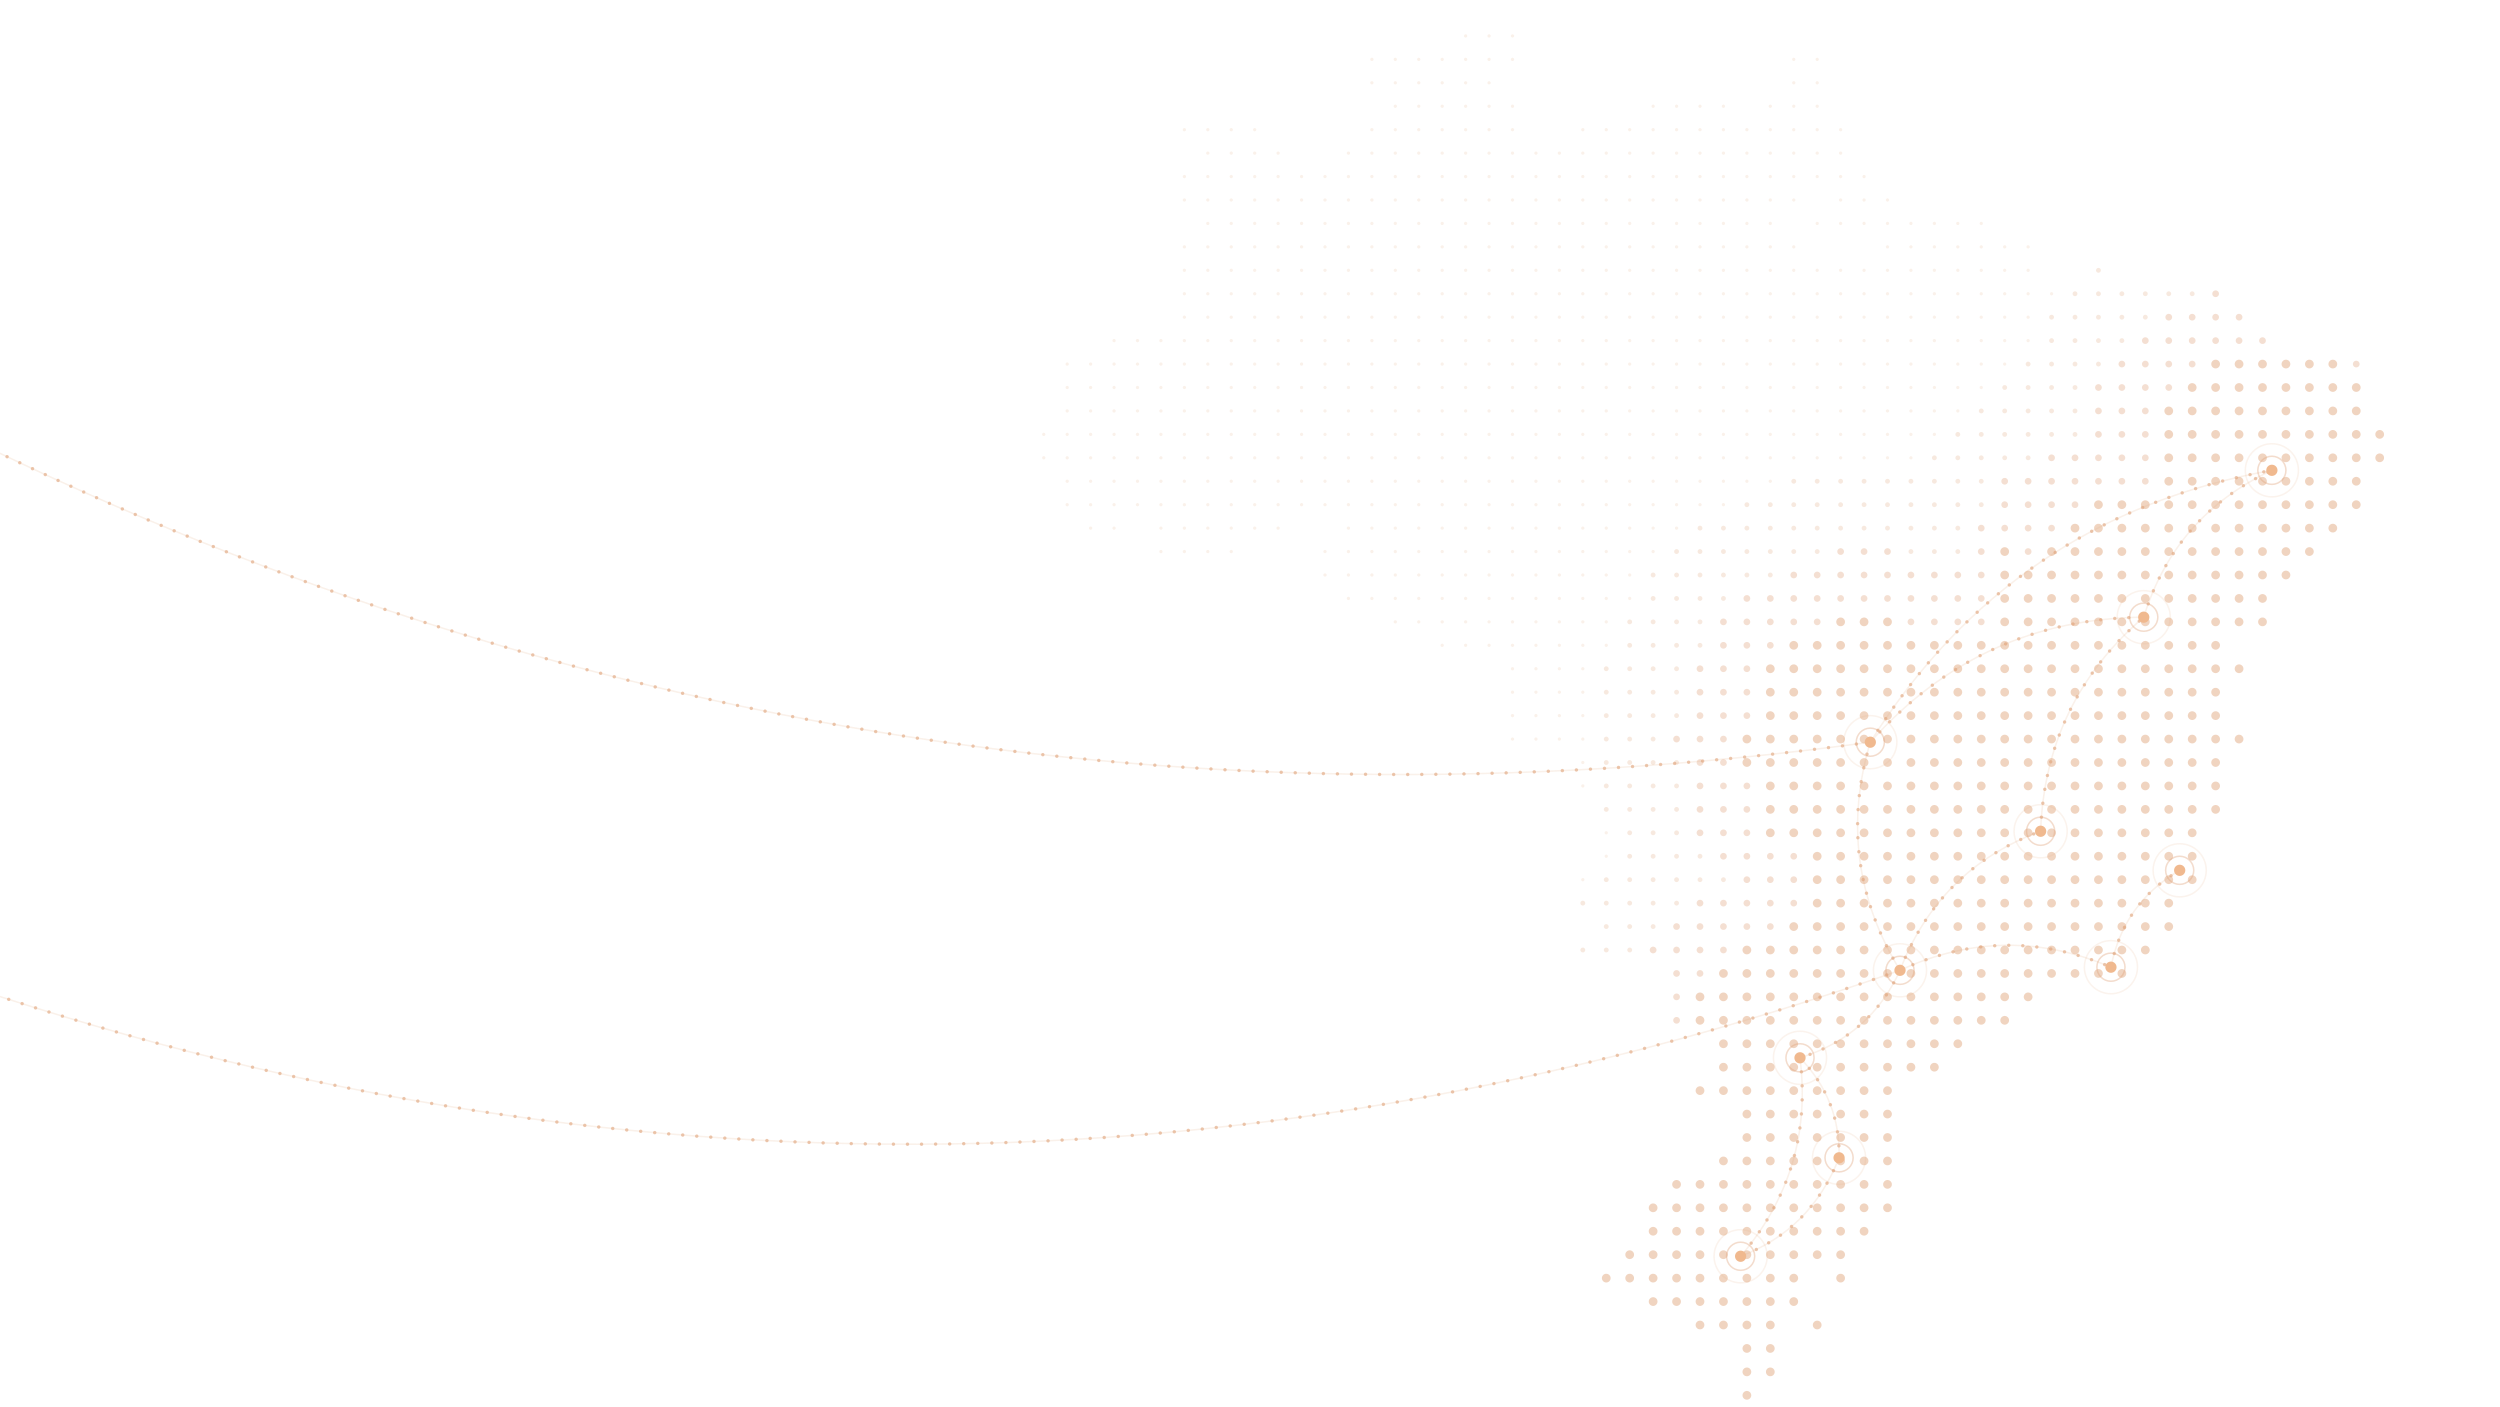
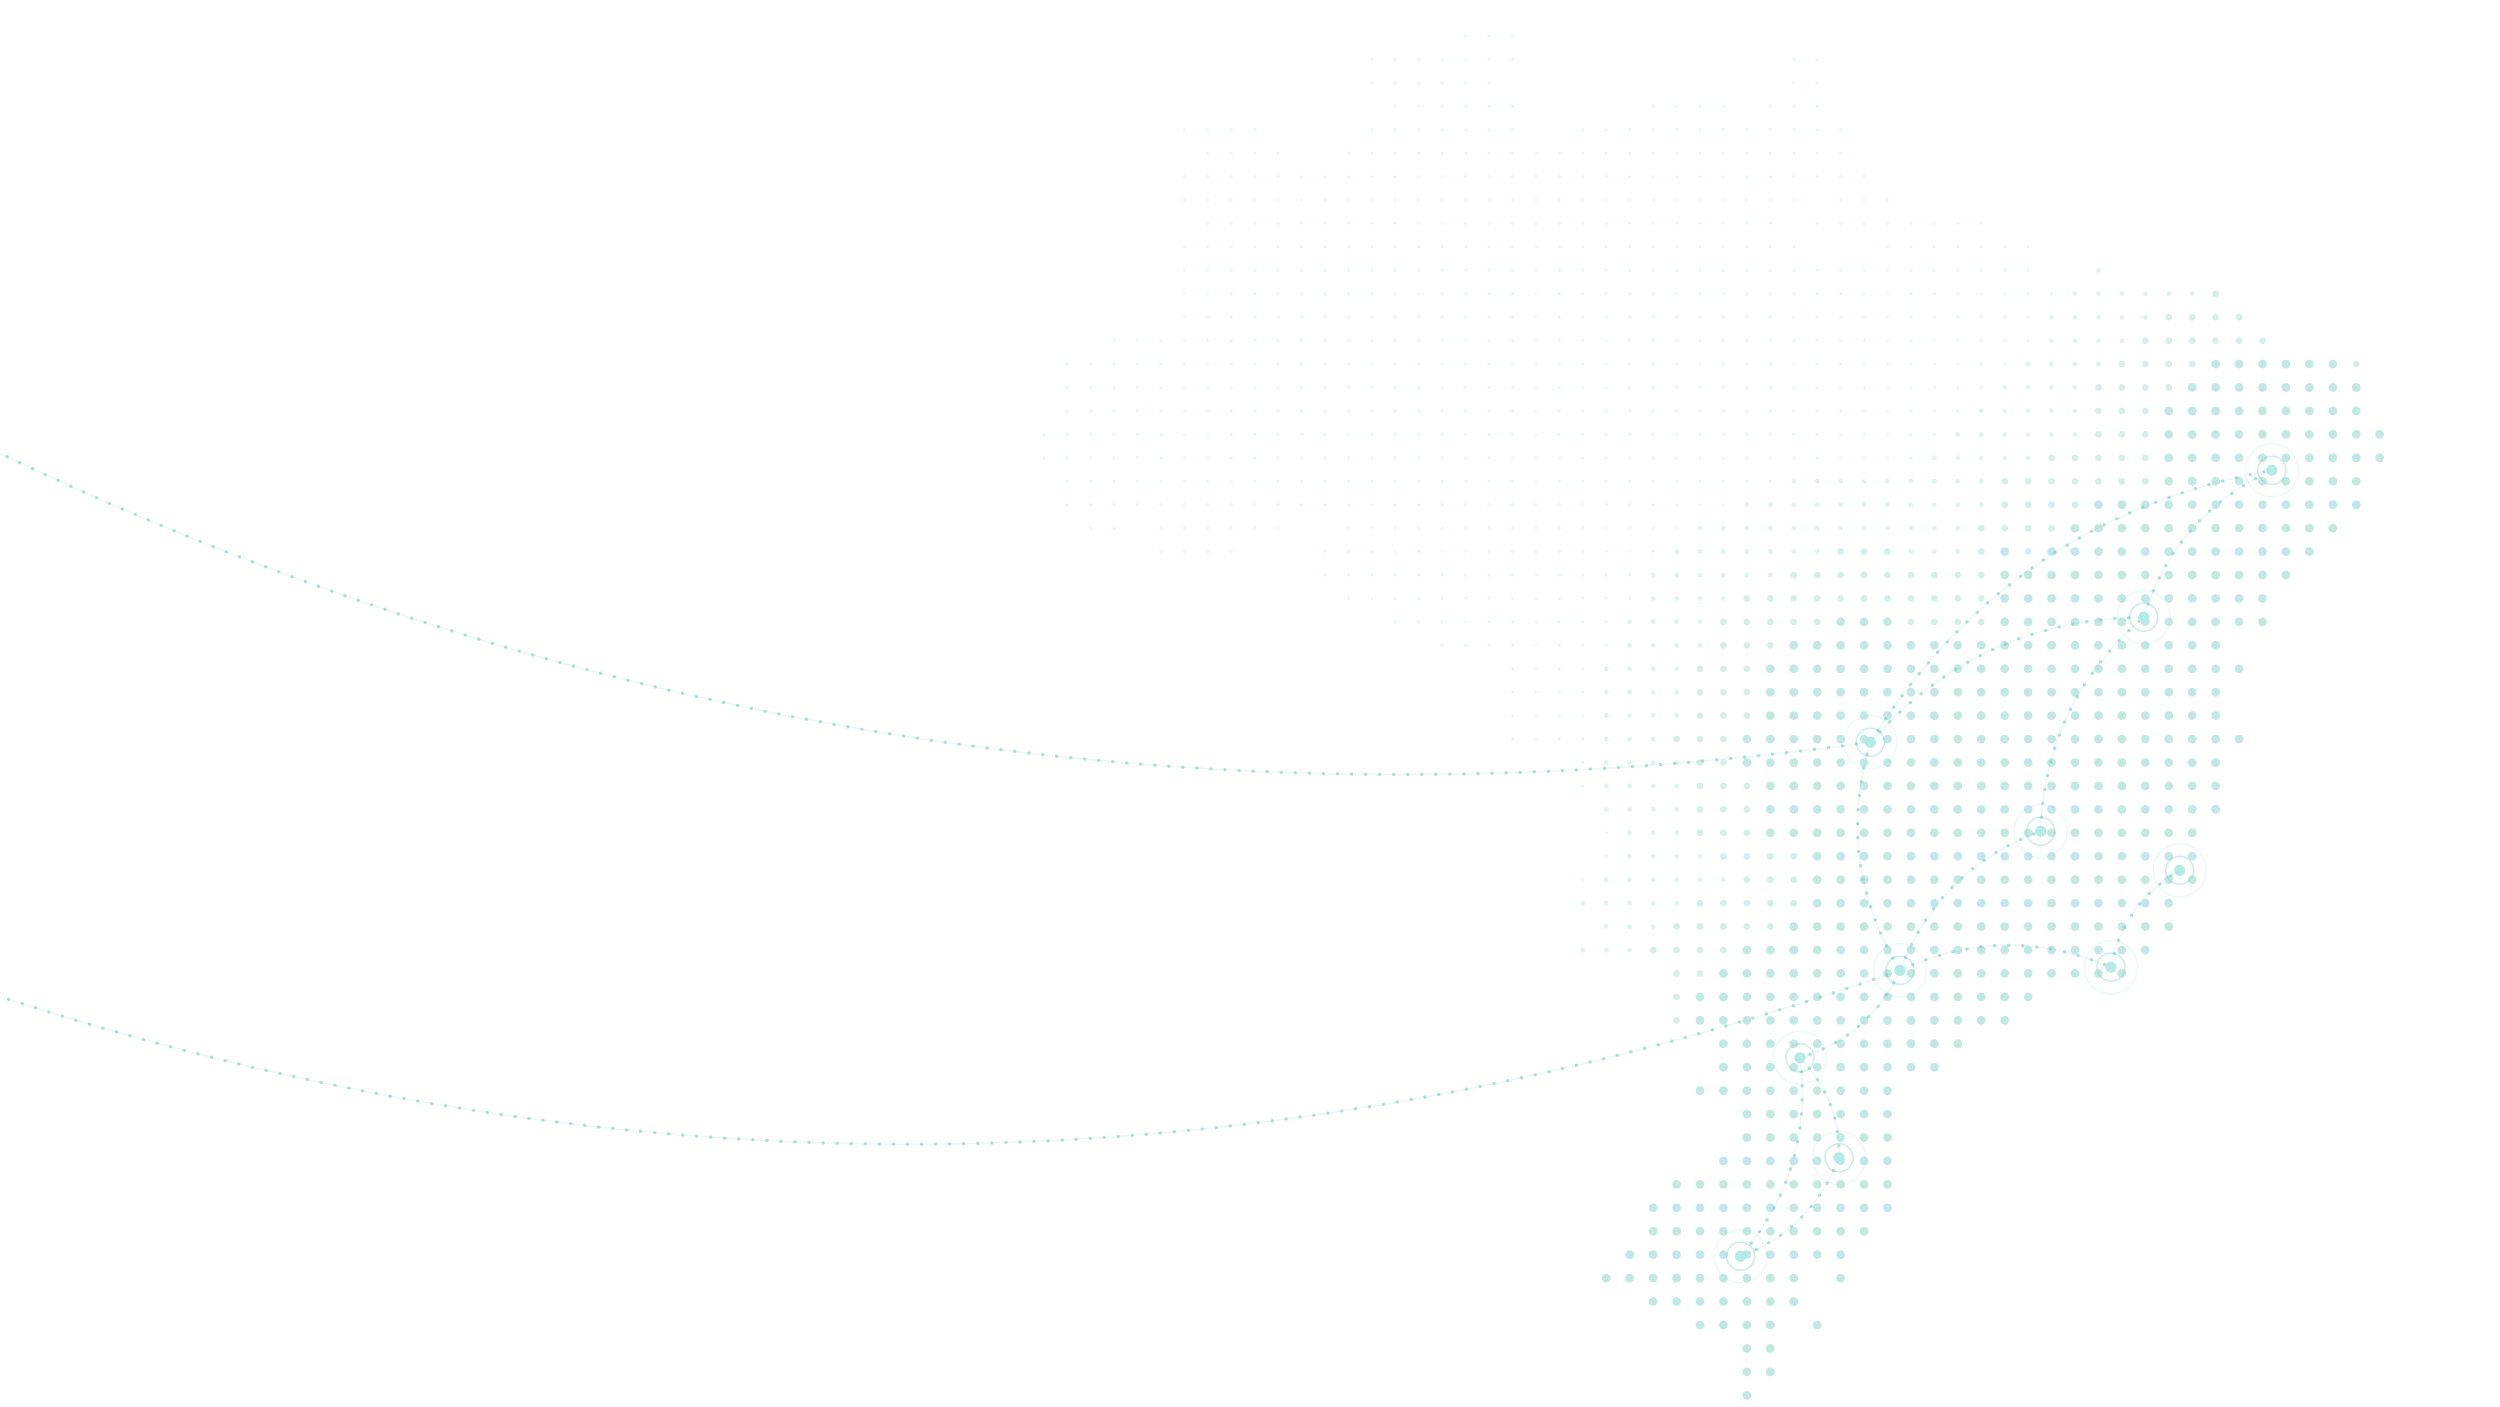
- <svg xmlns="http://www.w3.org/2000/svg" viewBox="0 0 1600 900" preserveAspectRatio="xMidYMid slice" fill="none" stroke="#E0A47C" stroke-linecap="round">
+ <svg xmlns="http://www.w3.org/2000/svg" viewBox="0 0 1600 900" preserveAspectRatio="xMidYMid slice" fill="none" stroke="#7FCFC6" stroke-linecap="round">
  <path stroke-width="2.1" stroke-opacity="0.16" d="M938 23h0M953 23h0M968 23h0M878 38h0M893 38h0M908 38h0M923 38h0M938 38h0M953 38h0M968 38h0M1148 38h0M1163 38h0M878 53h0M893 53h0M908 53h0M923 53h0M938 53h0M953 53h0M1148 53h0M1163 53h0M893 68h0M908 68h0M923 68h0M938 68h0M953 68h0M968 68h0M1058 68h0M1073 68h0M1088 68h0M1103 68h0M1133 68h0M1148 68h0M1163 68h0M758 83h0M773 83h0M788 83h0M803 83h0M878 83h0M893 83h0M908 83h0M923 83h0M938 83h0M953 83h0M968 83h0M1013 83h0M1028 83h0M1043 83h0M1058 83h0M1073 83h0M1088 83h0M1103 83h0M1118 83h0M1133 83h0M1148 83h0M1163 83h0M1178 83h0M773 98h0M788 98h0M803 98h0M818 98h0M863 98h0M878 98h0M893 98h0M908 98h0M923 98h0M938 98h0M953 98h0M968 98h0M983 98h0M998 98h0M1013 98h0M1028 98h0M1043 98h0M1058 98h0M1073 98h0M1088 98h0M1103 98h0M1118 98h0M1133 98h0M1148 98h0M1163 98h0M1178 98h0M758 113h0M773 113h0M788 113h0M803 113h0M818 113h0M833 113h0M848 113h0M863 113h0M878 113h0M893 113h0M908 113h0M923 113h0M938 113h0M953 113h0M968 113h0M983 113h0M998 113h0M1013 113h0M1028 113h0M1043 113h0M1058 113h0M1073 113h0M1088 113h0M1103 113h0M1118 113h0M1133 113h0M1148 113h0M1163 113h0M1178 113h0M1193 113h0M758 128h0M773 128h0M788 128h0M803 128h0M818 128h0M833 128h0M848 128h0M863 128h0M878 128h0M893 128h0M908 128h0M923 128h0M938 128h0M953 128h0M968 128h0M983 128h0M998 128h0M1013 128h0M1028 128h0M1043 128h0M1058 128h0M1073 128h0M1088 128h0M1103 128h0M1118 128h0M1133 128h0M1148 128h0M1178 128h0M1193 128h0M1208 128h0M773 143h0M788 143h0M803 143h0M818 143h0M833 143h0M848 143h0M863 143h0M878 143h0M893 143h0M908 143h0M923 143h0M938 143h0M953 143h0M968 143h0M983 143h0M998 143h0M1013 143h0M1028 143h0M1043 143h0M1058 143h0M1073 143h0M1088 143h0M1103 143h0M1118 143h0M1133 143h0M1163 143h0M1178 143h0M1193 143h0M1208 143h0M1223 143h0M1238 143h0M1253 143h0M1268 143h0M758 158h0M773 158h0M788 158h0M803 158h0M818 158h0M833 158h0M848 158h0M863 158h0M878 158h0M893 158h0M908 158h0M923 158h0M938 158h0M953 158h0M968 158h0M983 158h0M998 158h0M1013 158h0M1028 158h0M1043 158h0M1058 158h0M1073 158h0M1088 158h0M1103 158h0M1118 158h0M1133 158h0M1148 158h0M1208 158h0M1223 158h0M1238 158h0M1253 158h0M1268 158h0M1283 158h0M1298 158h0M758 173h0M773 173h0M788 173h0M803 173h0M818 173h0M833 173h0M848 173h0M863 173h0M878 173h0M893 173h0M908 173h0M923 173h0M938 173h0M953 173h0M968 173h0M983 173h0M998 173h0M1013 173h0M1028 173h0M1043 173h0M1058 173h0M1073 173h0M1088 173h0M1103 173h0M1118 173h0M1133 173h0M1148 173h0M1163 173h0M1178 173h0M1193 173h0M1208 173h0M1223 173h0M1238 173h0M1253 173h0M1268 173h0M1283 173h0M1298 173h0M758 188h0M773 188h0M788 188h0M803 188h0M818 188h0M833 188h0M848 188h0M863 188h0M878 188h0M893 188h0M908 188h0M923 188h0M938 188h0M953 188h0M968 188h0M983 188h0M998 188h0M1013 188h0M1028 188h0M1043 188h0M1058 188h0M1073 188h0M1088 188h0M1103 188h0M1118 188h0M1133 188h0M1148 188h0M1163 188h0M1178 188h0M1193 188h0M1208 188h0M1223 188h0M1238 188h0M1253 188h0M1268 188h0M1283 188h0M1298 188h0M1313 188h0M758 203h0M773 203h0M788 203h0M803 203h0M818 203h0M833 203h0M848 203h0M863 203h0M878 203h0M893 203h0M908 203h0M923 203h0M938 203h0M953 203h0M968 203h0M983 203h0M998 203h0M1013 203h0M1028 203h0M1043 203h0M1058 203h0M1073 203h0M1088 203h0M1103 203h0M1118 203h0M1133 203h0M1148 203h0M1163 203h0M1178 203h0M1193 203h0M1208 203h0M1223 203h0M1238 203h0M1253 203h0M1268 203h0M1283 203h0M1298 203h0M713 218h0M728 218h0M743 218h0M758 218h0M773 218h0M788 218h0M803 218h0M818 218h0M833 218h0M848 218h0M863 218h0M878 218h0M893 218h0M908 218h0M923 218h0M938 218h0M953 218h0M968 218h0M983 218h0M998 218h0M1013 218h0M1028 218h0M1043 218h0M1058 218h0M1073 218h0M1088 218h0M1103 218h0M1118 218h0M1133 218h0M1148 218h0M1163 218h0M1178 218h0M1193 218h0M1208 218h0M1223 218h0M1238 218h0M1253 218h0M1268 218h0M1283 218h0M1298 218h0M683 233h0M698 233h0M713 233h0M728 233h0M743 233h0M758 233h0M773 233h0M788 233h0M803 233h0M818 233h0M833 233h0M848 233h0M863 233h0M878 233h0M893 233h0M908 233h0M923 233h0M938 233h0M953 233h0M968 233h0M983 233h0M998 233h0M1013 233h0M1028 233h0M1043 233h0M1058 233h0M1073 233h0M1088 233h0M1103 233h0M1118 233h0M1133 233h0M1148 233h0M1163 233h0M1178 233h0M1193 233h0M1208 233h0M1223 233h0M1238 233h0M1253 233h0M1268 233h0M1283 233h0M683 248h0M698 248h0M713 248h0M728 248h0M743 248h0M758 248h0M773 248h0M788 248h0M803 248h0M818 248h0M833 248h0M848 248h0M863 248h0M878 248h0M893 248h0M908 248h0M923 248h0M938 248h0M953 248h0M968 248h0M983 248h0M998 248h0M1013 248h0M1028 248h0M1043 248h0M1058 248h0M1073 248h0M1088 248h0M1103 248h0M1118 248h0M1133 248h0M1148 248h0M1163 248h0M1178 248h0M1193 248h0M1208 248h0M1223 248h0M1238 248h0M1253 248h0M1268 248h0M683 263h0M698 263h0M713 263h0M728 263h0M743 263h0M758 263h0M773 263h0M788 263h0M803 263h0M818 263h0M833 263h0M848 263h0M863 263h0M878 263h0M893 263h0M908 263h0M923 263h0M938 263h0M953 263h0M968 263h0M983 263h0M998 263h0M1013 263h0M1028 263h0M1043 263h0M1058 263h0M1073 263h0M1088 263h0M1103 263h0M1118 263h0M1133 263h0M1148 263h0M1163 263h0M1178 263h0M1193 263h0M1208 263h0M1223 263h0M1238 263h0M1253 263h0M668 278h0M683 278h0M698 278h0M713 278h0M728 278h0M743 278h0M758 278h0M773 278h0M788 278h0M803 278h0M818 278h0M833 278h0M848 278h0M863 278h0M878 278h0M893 278h0M908 278h0M923 278h0M938 278h0M953 278h0M968 278h0M983 278h0M998 278h0M1013 278h0M1028 278h0M1043 278h0M1058 278h0M1073 278h0M1088 278h0M1103 278h0M1118 278h0M1133 278h0M1148 278h0M1163 278h0M1178 278h0M1193 278h0M1208 278h0M1223 278h0M1238 278h0M668 293h0M683 293h0M698 293h0M713 293h0M728 293h0M743 293h0M758 293h0M773 293h0M788 293h0M803 293h0M818 293h0M833 293h0M848 293h0M863 293h0M878 293h0M893 293h0M908 293h0M923 293h0M938 293h0M953 293h0M968 293h0M983 293h0M998 293h0M1013 293h0M1028 293h0M1043 293h0M1058 293h0M1073 293h0M1088 293h0M1103 293h0M1118 293h0M1133 293h0M1148 293h0M1163 293h0M1178 293h0M1193 293h0M1208 293h0M1223 293h0M683 308h0M698 308h0M713 308h0M728 308h0M743 308h0M758 308h0M773 308h0M788 308h0M803 308h0M818 308h0M833 308h0M848 308h0M863 308h0M878 308h0M893 308h0M908 308h0M923 308h0M938 308h0M953 308h0M968 308h0M983 308h0M998 308h0M1013 308h0M1028 308h0M1043 308h0M1058 308h0M1073 308h0M1088 308h0M1103 308h0M1118 308h0M1133 308h0M683 323h0M698 323h0M713 323h0M728 323h0M743 323h0M758 323h0M773 323h0M788 323h0M803 323h0M818 323h0M833 323h0M848 323h0M863 323h0M878 323h0M893 323h0M908 323h0M923 323h0M938 323h0M953 323h0M968 323h0M983 323h0M998 323h0M1013 323h0M1028 323h0M1043 323h0M1058 323h0M1073 323h0M1088 323h0M1103 323h0M698 338h0M713 338h0M743 338h0M758 338h0M773 338h0M788 338h0M803 338h0M818 338h0M863 338h0M878 338h0M893 338h0M908 338h0M923 338h0M938 338h0M953 338h0M968 338h0M983 338h0M998 338h0M1013 338h0M1028 338h0M1043 338h0M1058 338h0M1073 338h0M743 353h0M758 353h0M773 353h0M788 353h0M848 353h0M863 353h0M878 353h0M893 353h0M908 353h0M923 353h0M938 353h0M953 353h0M968 353h0M983 353h0M998 353h0M1013 353h0M1028 353h0M1043 353h0M1058 353h0M848 368h0M863 368h0M878 368h0M893 368h0M908 368h0M923 368h0M938 368h0M953 368h0M968 368h0M983 368h0M998 368h0M1013 368h0M1028 368h0M1043 368h0M863 383h0M878 383h0M893 383h0M908 383h0M923 383h0M938 383h0M953 383h0M968 383h0M983 383h0M998 383h0M1013 383h0M1028 383h0M1043 383h0M893 398h0M908 398h0M923 398h0M938 398h0M953 398h0M968 398h0M983 398h0M998 398h0M1013 398h0M1028 398h0M923 413h0M938 413h0M953 413h0M968 413h0M983 413h0M998 413h0M1013 413h0M1028 413h0M968 428h0M983 428h0M998 428h0M1013 428h0M968 443h0M983 443h0M998 443h0M1013 443h0M968 458h0M983 458h0M998 458h0M1013 458h0M968 473h0M983 473h0M998 473h0M1013 473h0M1013 488h0M1013 503h0M1028 533h0M1028 548h0M1013 563h0" />
  <path stroke-width="3.1" stroke-opacity="0.24" d="M1343 173h0M1328 188h0M1343 188h0M1358 188h0M1373 188h0M1388 188h0M1403 188h0M1313 203h0M1328 203h0M1343 203h0M1358 203h0M1373 203h0M1313 218h0M1328 218h0M1343 218h0M1358 218h0M1298 233h0M1313 233h0M1328 233h0M1343 233h0M1283 248h0M1298 248h0M1313 248h0M1328 248h0M1268 263h0M1283 263h0M1298 263h0M1313 263h0M1328 263h0M1253 278h0M1268 278h0M1283 278h0M1298 278h0M1313 278h0M1328 278h0M1238 293h0M1253 293h0M1268 293h0M1283 293h0M1298 293h0M1148 308h0M1163 308h0M1178 308h0M1193 308h0M1208 308h0M1223 308h0M1238 308h0M1253 308h0M1268 308h0M1118 323h0M1133 323h0M1148 323h0M1163 323h0M1178 323h0M1193 323h0M1208 323h0M1223 323h0M1238 323h0M1253 323h0M1268 323h0M1088 338h0M1103 338h0M1118 338h0M1133 338h0M1148 338h0M1163 338h0M1178 338h0M1193 338h0M1208 338h0M1223 338h0M1238 338h0M1253 338h0M1073 353h0M1088 353h0M1103 353h0M1118 353h0M1133 353h0M1148 353h0M1163 353h0M1223 353h0M1238 353h0M1253 353h0M1058 368h0M1073 368h0M1088 368h0M1103 368h0M1118 368h0M1133 368h0M1058 383h0M1073 383h0M1088 383h0M1103 383h0M1043 398h0M1058 398h0M1073 398h0M1088 398h0M1043 413h0M1058 413h0M1073 413h0M1088 413h0M1028 428h0M1043 428h0M1058 428h0M1073 428h0M1028 443h0M1043 443h0M1058 443h0M1073 443h0M1028 458h0M1043 458h0M1058 458h0M1073 458h0M1028 473h0M1043 473h0M1058 473h0M1028 488h0M1043 488h0M1058 488h0M1073 488h0M1028 503h0M1043 503h0M1058 503h0M1073 503h0M1028 518h0M1043 518h0M1058 518h0M1073 518h0M1043 533h0M1058 533h0M1073 533h0M1043 548h0M1058 548h0M1073 548h0M1088 548h0M1028 563h0M1043 563h0M1058 563h0M1073 563h0M1088 563h0M1103 563h0M1013 578h0M1028 578h0M1043 578h0M1058 578h0M1073 578h0M1028 593h0M1043 593h0M1058 593h0M1013 608h0M1028 608h0M1043 608h0" />
  <path stroke-width="4.3" stroke-opacity="0.34" d="M1418 188h0M1388 203h0M1403 203h0M1418 203h0M1433 203h0M1373 218h0M1388 218h0M1403 218h0M1418 218h0M1433 218h0M1448 218h0M1358 233h0M1373 233h0M1388 233h0M1403 233h0M1508 233h0M1343 248h0M1358 248h0M1373 248h0M1388 248h0M1343 263h0M1358 263h0M1373 263h0M1343 278h0M1358 278h0M1373 278h0M1313 293h0M1328 293h0M1343 293h0M1358 293h0M1373 293h0M1283 308h0M1298 308h0M1313 308h0M1328 308h0M1343 308h0M1358 308h0M1373 308h0M1283 323h0M1298 323h0M1313 323h0M1328 323h0M1268 338h0M1283 338h0M1298 338h0M1313 338h0M1178 353h0M1193 353h0M1208 353h0M1268 353h0M1298 353h0M1148 368h0M1163 368h0M1178 368h0M1193 368h0M1208 368h0M1223 368h0M1238 368h0M1253 368h0M1268 368h0M1118 383h0M1133 383h0M1148 383h0M1163 383h0M1178 383h0M1193 383h0M1208 383h0M1223 383h0M1238 383h0M1253 383h0M1268 383h0M1103 398h0M1118 398h0M1133 398h0M1148 398h0M1163 398h0M1223 398h0M1238 398h0M1253 398h0M1268 398h0M1103 413h0M1118 413h0M1133 413h0M1088 428h0M1103 428h0M1118 428h0M1088 443h0M1103 443h0M1118 443h0M1088 458h0M1103 458h0M1118 458h0M1073 473h0M1088 473h0M1103 473h0M1088 488h0M1103 488h0M1088 503h0M1103 503h0M1118 503h0M1088 518h0M1103 518h0M1118 518h0M1088 533h0M1103 533h0M1118 533h0M1103 548h0M1118 548h0M1133 548h0M1148 548h0M1118 563h0M1133 563h0M1148 563h0M1088 578h0M1103 578h0M1118 578h0M1133 578h0M1148 578h0M1073 593h0M1088 593h0M1103 593h0M1118 593h0M1133 593h0M1058 608h0M1073 608h0M1088 608h0M1103 608h0M1073 623h0M1088 623h0M1073 638h0M1073 653h0" />
  <path stroke-width="5.6" stroke-opacity="0.48" d="M1418 233h0M1433 233h0M1448 233h0M1463 233h0M1478 233h0M1493 233h0M1403 248h0M1418 248h0M1433 248h0M1448 248h0M1463 248h0M1478 248h0M1493 248h0M1508 248h0M1388 263h0M1403 263h0M1418 263h0M1433 263h0M1448 263h0M1463 263h0M1478 263h0M1493 263h0M1508 263h0M1388 278h0M1403 278h0M1418 278h0M1433 278h0M1448 278h0M1463 278h0M1478 278h0M1493 278h0M1508 278h0M1523 278h0M1388 293h0M1403 293h0M1418 293h0M1433 293h0M1448 293h0M1463 293h0M1478 293h0M1493 293h0M1508 293h0M1523 293h0M1388 308h0M1403 308h0M1418 308h0M1433 308h0M1448 308h0M1463 308h0M1478 308h0M1493 308h0M1508 308h0M1343 323h0M1358 323h0M1373 323h0M1388 323h0M1403 323h0M1418 323h0M1433 323h0M1448 323h0M1463 323h0M1478 323h0M1493 323h0M1508 323h0M1328 338h0M1343 338h0M1358 338h0M1373 338h0M1388 338h0M1403 338h0M1418 338h0M1433 338h0M1448 338h0M1463 338h0M1478 338h0M1493 338h0M1283 353h0M1313 353h0M1328 353h0M1343 353h0M1358 353h0M1373 353h0M1388 353h0M1403 353h0M1418 353h0M1433 353h0M1448 353h0M1463 353h0M1478 353h0M1283 368h0M1298 368h0M1313 368h0M1328 368h0M1343 368h0M1358 368h0M1373 368h0M1388 368h0M1403 368h0M1418 368h0M1433 368h0M1448 368h0M1463 368h0M1283 383h0M1298 383h0M1313 383h0M1328 383h0M1343 383h0M1358 383h0M1373 383h0M1388 383h0M1403 383h0M1418 383h0M1433 383h0M1448 383h0M1178 398h0M1193 398h0M1208 398h0M1283 398h0M1298 398h0M1313 398h0M1328 398h0M1343 398h0M1358 398h0M1373 398h0M1388 398h0M1403 398h0M1418 398h0M1433 398h0M1448 398h0M1148 413h0M1163 413h0M1178 413h0M1193 413h0M1208 413h0M1223 413h0M1238 413h0M1253 413h0M1268 413h0M1283 413h0M1298 413h0M1313 413h0M1328 413h0M1343 413h0M1358 413h0M1373 413h0M1388 413h0M1403 413h0M1418 413h0M1133 428h0M1148 428h0M1163 428h0M1178 428h0M1193 428h0M1208 428h0M1223 428h0M1238 428h0M1253 428h0M1268 428h0M1283 428h0M1298 428h0M1313 428h0M1328 428h0M1343 428h0M1358 428h0M1373 428h0M1388 428h0M1403 428h0M1418 428h0M1433 428h0M1133 443h0M1148 443h0M1163 443h0M1178 443h0M1193 443h0M1208 443h0M1223 443h0M1238 443h0M1253 443h0M1268 443h0M1283 443h0M1298 443h0M1313 443h0M1328 443h0M1343 443h0M1358 443h0M1373 443h0M1388 443h0M1403 443h0M1418 443h0M1133 458h0M1148 458h0M1163 458h0M1178 458h0M1193 458h0M1208 458h0M1223 458h0M1238 458h0M1253 458h0M1268 458h0M1283 458h0M1298 458h0M1313 458h0M1328 458h0M1343 458h0M1358 458h0M1373 458h0M1388 458h0M1403 458h0M1418 458h0M1118 473h0M1133 473h0M1148 473h0M1163 473h0M1178 473h0M1193 473h0M1208 473h0M1223 473h0M1238 473h0M1253 473h0M1268 473h0M1283 473h0M1298 473h0M1313 473h0M1328 473h0M1343 473h0M1358 473h0M1373 473h0M1388 473h0M1403 473h0M1418 473h0M1433 473h0M1118 488h0M1133 488h0M1148 488h0M1163 488h0M1178 488h0M1193 488h0M1208 488h0M1223 488h0M1238 488h0M1253 488h0M1268 488h0M1283 488h0M1298 488h0M1313 488h0M1328 488h0M1343 488h0M1358 488h0M1373 488h0M1388 488h0M1403 488h0M1418 488h0M1133 503h0M1148 503h0M1163 503h0M1178 503h0M1193 503h0M1208 503h0M1223 503h0M1238 503h0M1253 503h0M1268 503h0M1283 503h0M1298 503h0M1313 503h0M1328 503h0M1343 503h0M1358 503h0M1373 503h0M1388 503h0M1403 503h0M1418 503h0M1133 518h0M1148 518h0M1163 518h0M1178 518h0M1193 518h0M1208 518h0M1223 518h0M1238 518h0M1253 518h0M1268 518h0M1283 518h0M1298 518h0M1313 518h0M1328 518h0M1343 518h0M1358 518h0M1373 518h0M1388 518h0M1403 518h0M1418 518h0M1133 533h0M1148 533h0M1163 533h0M1178 533h0M1193 533h0M1208 533h0M1223 533h0M1238 533h0M1253 533h0M1268 533h0M1283 533h0M1298 533h0M1313 533h0M1328 533h0M1343 533h0M1358 533h0M1373 533h0M1388 533h0M1403 533h0M1163 548h0M1178 548h0M1193 548h0M1208 548h0M1223 548h0M1238 548h0M1253 548h0M1268 548h0M1283 548h0M1298 548h0M1313 548h0M1328 548h0M1343 548h0M1358 548h0M1373 548h0M1388 548h0M1403 548h0M1163 563h0M1178 563h0M1193 563h0M1208 563h0M1223 563h0M1238 563h0M1253 563h0M1268 563h0M1283 563h0M1298 563h0M1313 563h0M1328 563h0M1343 563h0M1358 563h0M1373 563h0M1388 563h0M1403 563h0M1163 578h0M1178 578h0M1193 578h0M1208 578h0M1223 578h0M1238 578h0M1253 578h0M1268 578h0M1283 578h0M1298 578h0M1313 578h0M1328 578h0M1343 578h0M1358 578h0M1373 578h0M1388 578h0M1148 593h0M1163 593h0M1178 593h0M1193 593h0M1208 593h0M1223 593h0M1238 593h0M1253 593h0M1268 593h0M1283 593h0M1298 593h0M1313 593h0M1328 593h0M1343 593h0M1358 593h0M1373 593h0M1388 593h0M1118 608h0M1133 608h0M1148 608h0M1163 608h0M1178 608h0M1193 608h0M1208 608h0M1223 608h0M1238 608h0M1253 608h0M1268 608h0M1283 608h0M1298 608h0M1313 608h0M1328 608h0M1343 608h0M1358 608h0M1373 608h0M1103 623h0M1118 623h0M1133 623h0M1148 623h0M1163 623h0M1178 623h0M1193 623h0M1208 623h0M1223 623h0M1238 623h0M1253 623h0M1268 623h0M1283 623h0M1298 623h0M1313 623h0M1328 623h0M1343 623h0M1358 623h0M1088 638h0M1103 638h0M1118 638h0M1133 638h0M1148 638h0M1163 638h0M1178 638h0M1193 638h0M1208 638h0M1223 638h0M1238 638h0M1253 638h0M1268 638h0M1283 638h0M1298 638h0M1088 653h0M1103 653h0M1118 653h0M1133 653h0M1148 653h0M1163 653h0M1178 653h0M1193 653h0M1208 653h0M1223 653h0M1238 653h0M1253 653h0M1268 653h0M1283 653h0M1103 668h0M1118 668h0M1133 668h0M1148 668h0M1163 668h0M1178 668h0M1193 668h0M1208 668h0M1223 668h0M1238 668h0M1253 668h0M1103 683h0M1118 683h0M1133 683h0M1148 683h0M1163 683h0M1178 683h0M1193 683h0M1208 683h0M1223 683h0M1238 683h0M1088 698h0M1103 698h0M1118 698h0M1133 698h0M1148 698h0M1163 698h0M1178 698h0M1193 698h0M1208 698h0M1118 713h0M1133 713h0M1148 713h0M1163 713h0M1178 713h0M1193 713h0M1208 713h0M1118 728h0M1133 728h0M1148 728h0M1163 728h0M1178 728h0M1193 728h0M1208 728h0M1103 743h0M1118 743h0M1133 743h0M1148 743h0M1163 743h0M1178 743h0M1193 743h0M1208 743h0M1073 758h0M1088 758h0M1103 758h0M1118 758h0M1133 758h0M1148 758h0M1163 758h0M1178 758h0M1193 758h0M1208 758h0M1058 773h0M1073 773h0M1088 773h0M1103 773h0M1118 773h0M1133 773h0M1148 773h0M1163 773h0M1178 773h0M1193 773h0M1208 773h0M1058 788h0M1073 788h0M1088 788h0M1103 788h0M1118 788h0M1133 788h0M1148 788h0M1163 788h0M1178 788h0M1193 788h0M1043 803h0M1058 803h0M1073 803h0M1088 803h0M1103 803h0M1118 803h0M1133 803h0M1148 803h0M1163 803h0M1178 803h0M1028 818h0M1043 818h0M1058 818h0M1073 818h0M1088 818h0M1103 818h0M1118 818h0M1133 818h0M1148 818h0M1178 818h0M1058 833h0M1073 833h0M1088 833h0M1103 833h0M1118 833h0M1133 833h0M1148 833h0M1088 848h0M1103 848h0M1118 848h0M1133 848h0M1163 848h0M1118 863h0M1133 863h0M1118 878h0M1133 878h0M1118 893h0" />
  <path stroke-width="1" stroke-opacity=".16" d="M1216 621Q1283 590 1351 619M1216 621Q1241 556 1306 532M1216 621Q1197 663 1152 677M1152 677Q1178 704 1177 741M1177 741Q1159 787 1114 804M1216 621Q1174 552 1197 475M1197 475Q1267 396 1372 395M1306 532Q1309 449 1372 395M1372 395Q1392 330 1454 301M1351 619Q1359 578 1395 557M1197 475Q1287 331 1454 301M1152 677Q1161 749 1114 804M1216 621Q566 849 -80 610M1197 475Q522 567 -80 250" />
  <path stroke-width="2.2" stroke-opacity=".62" stroke-dasharray="0 9" d="M1216 621Q1283 590 1351 619M1216 621Q1241 556 1306 532M1216 621Q1197 663 1152 677M1152 677Q1178 704 1177 741M1177 741Q1159 787 1114 804M1216 621Q1174 552 1197 475M1197 475Q1267 396 1372 395M1306 532Q1309 449 1372 395M1372 395Q1392 330 1454 301M1351 619Q1359 578 1395 557M1197 475Q1287 331 1454 301M1152 677Q1161 749 1114 804M1216 621Q566 849 -80 610M1197 475Q522 567 -80 250" />
  <g stroke-width="1">
    <circle cx="1372" cy="395" r="17" stroke-opacity=".14" />
    <circle cx="1372" cy="395" r="9" stroke-opacity=".38" />
-     <circle cx="1372" cy="395" r="3.6" fill="#F0B98F" stroke="none" />
+     <circle cx="1372" cy="395" r="3.6" fill="#B4EBE4" stroke="none" />
    <circle cx="1395" cy="557" r="17" stroke-opacity=".14" />
    <circle cx="1395" cy="557" r="9" stroke-opacity=".38" />
-     <circle cx="1395" cy="557" r="3.6" fill="#F0B98F" stroke="none" />
+     <circle cx="1395" cy="557" r="3.6" fill="#B4EBE4" stroke="none" />
    <circle cx="1197" cy="475" r="17" stroke-opacity=".14" />
    <circle cx="1197" cy="475" r="9" stroke-opacity=".38" />
-     <circle cx="1197" cy="475" r="3.6" fill="#F0B98F" stroke="none" />
+     <circle cx="1197" cy="475" r="3.6" fill="#B4EBE4" stroke="none" />
    <circle cx="1306" cy="532" r="17" stroke-opacity=".14" />
    <circle cx="1306" cy="532" r="9" stroke-opacity=".38" />
-     <circle cx="1306" cy="532" r="3.6" fill="#F0B98F" stroke="none" />
+     <circle cx="1306" cy="532" r="3.6" fill="#B4EBE4" stroke="none" />
    <circle cx="1152" cy="677" r="17" stroke-opacity=".14" />
    <circle cx="1152" cy="677" r="9" stroke-opacity=".38" />
-     <circle cx="1152" cy="677" r="3.6" fill="#F0B98F" stroke="none" />
+     <circle cx="1152" cy="677" r="3.6" fill="#B4EBE4" stroke="none" />
    <circle cx="1454" cy="301" r="17" stroke-opacity=".14" />
    <circle cx="1454" cy="301" r="9" stroke-opacity=".38" />
-     <circle cx="1454" cy="301" r="3.6" fill="#F0B98F" stroke="none" />
+     <circle cx="1454" cy="301" r="3.6" fill="#B4EBE4" stroke="none" />
    <circle cx="1351" cy="619" r="17" stroke-opacity=".14" />
    <circle cx="1351" cy="619" r="9" stroke-opacity=".38" />
-     <circle cx="1351" cy="619" r="3.6" fill="#F0B98F" stroke="none" />
+     <circle cx="1351" cy="619" r="3.6" fill="#B4EBE4" stroke="none" />
    <circle cx="1114" cy="804" r="17" stroke-opacity=".14" />
    <circle cx="1114" cy="804" r="9" stroke-opacity=".38" />
-     <circle cx="1114" cy="804" r="3.6" fill="#F0B98F" stroke="none" />
+     <circle cx="1114" cy="804" r="3.6" fill="#B4EBE4" stroke="none" />
    <circle cx="1177" cy="741" r="17" stroke-opacity=".14" />
    <circle cx="1177" cy="741" r="9" stroke-opacity=".38" />
-     <circle cx="1177" cy="741" r="3.6" fill="#F0B98F" stroke="none" />
+     <circle cx="1177" cy="741" r="3.6" fill="#B4EBE4" stroke="none" />
    <circle cx="1216" cy="621" r="17" stroke-opacity=".14" />
    <circle cx="1216" cy="621" r="9" stroke-opacity=".38" />
-     <circle cx="1216" cy="621" r="3.6" fill="#F0B98F" stroke="none" />
+     <circle cx="1216" cy="621" r="3.6" fill="#B4EBE4" stroke="none" />
  </g>
</svg>
